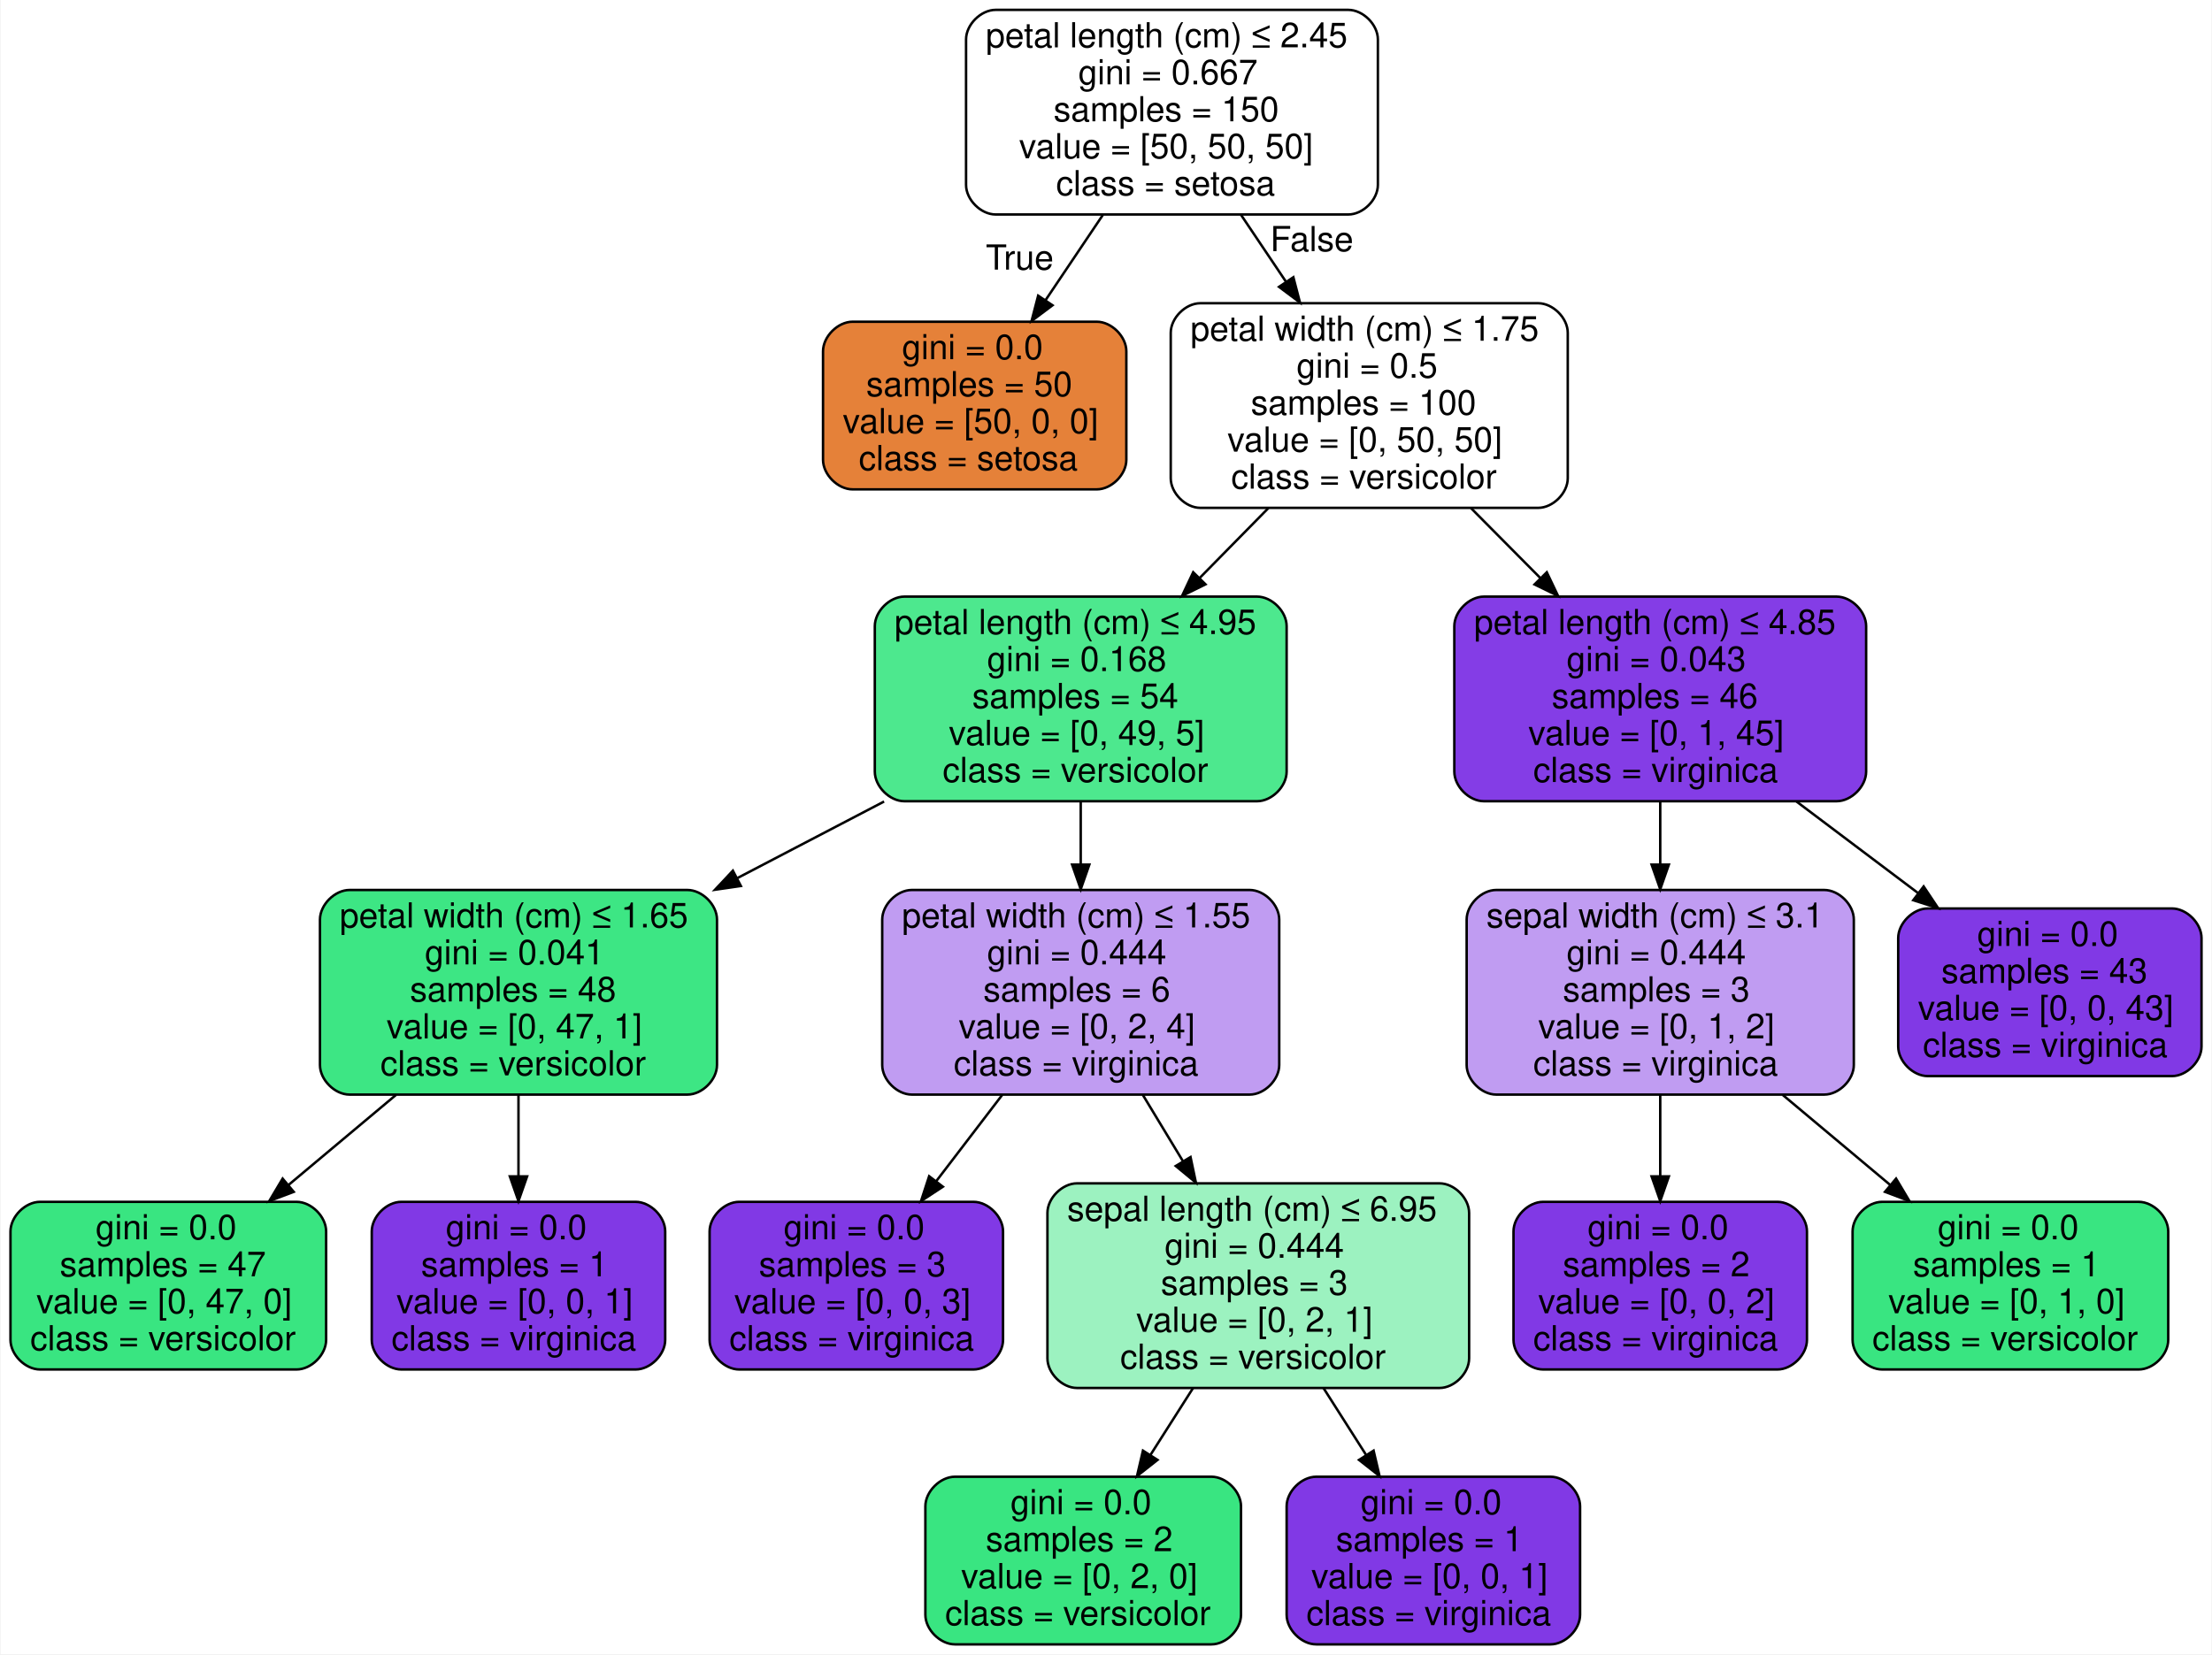
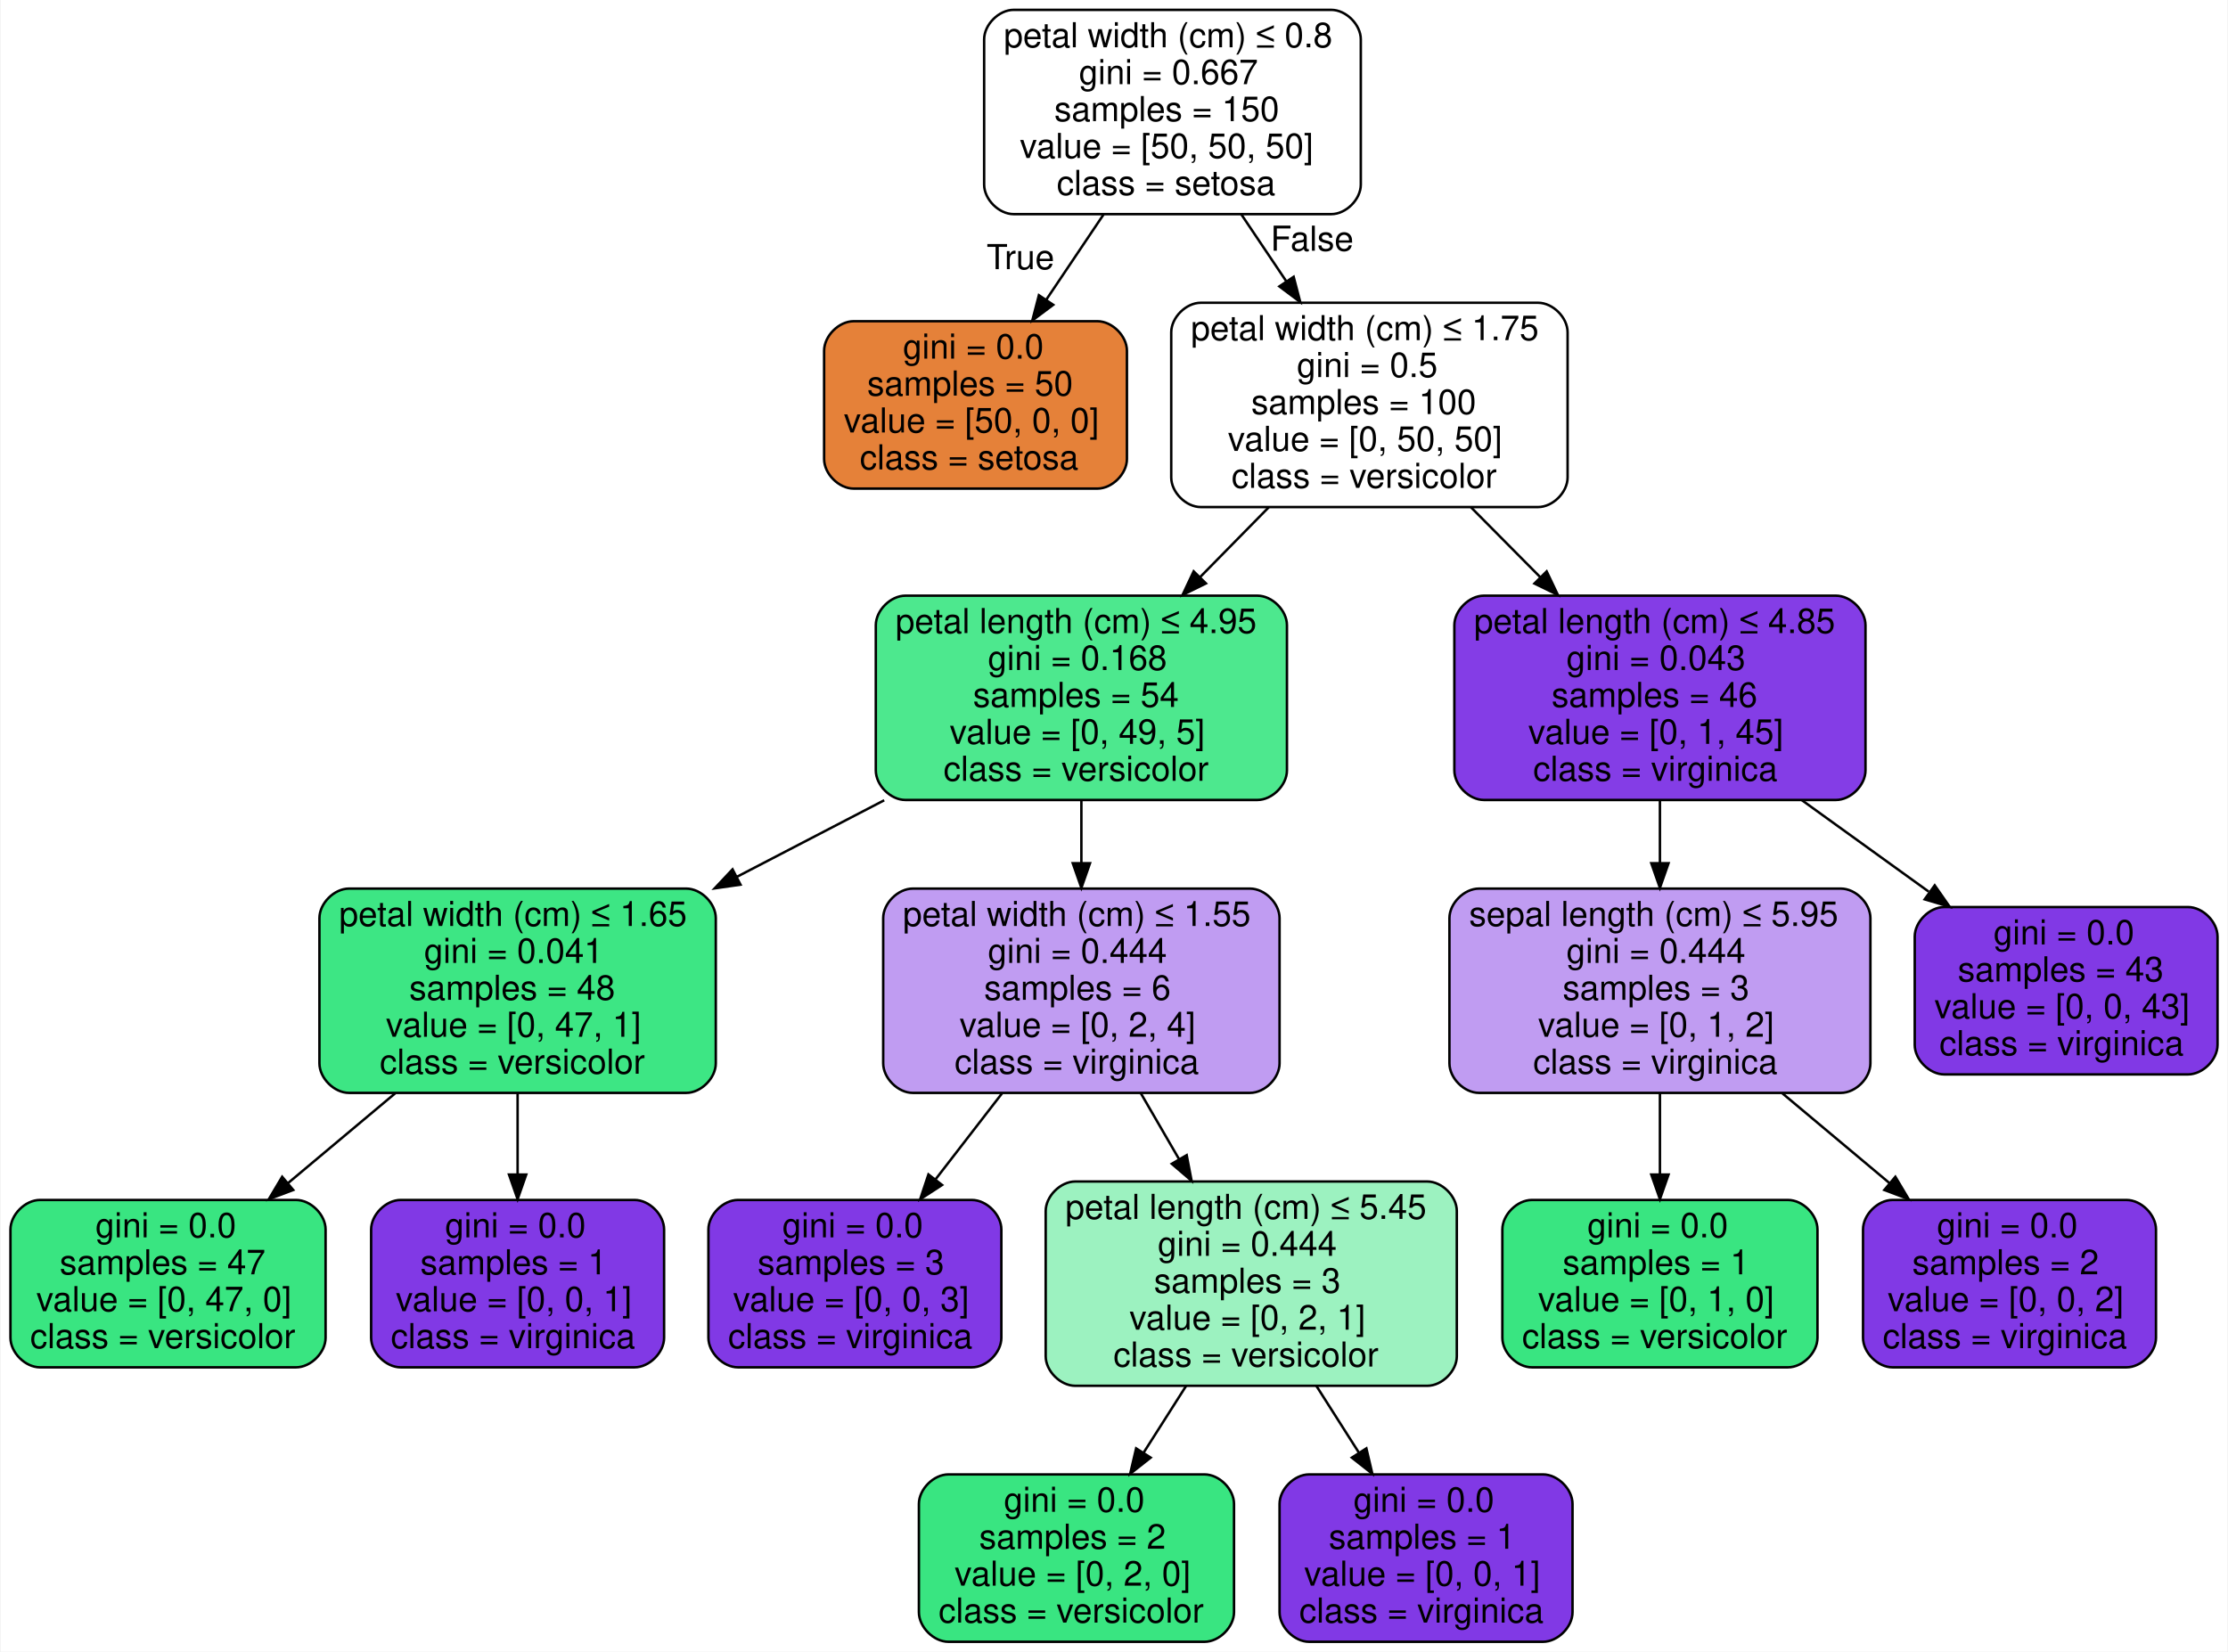
- <svg xmlns="http://www.w3.org/2000/svg" width="897pt" height="671pt" viewBox="0.00 0.00 896.50 671.00">
+ <svg xmlns="http://www.w3.org/2000/svg" width="905pt" height="671pt" viewBox="0.00 0.00 904.50 671.00">
  <g id="graph0" class="graph" transform="scale(1 1) rotate(0) translate(4 667)">
-     <polygon fill="#ffffff" stroke="transparent" points="-4,4 -4,-667 892.5,-667 892.5,4 -4,4" />
+     <polygon fill="#ffffff" stroke="transparent" points="-4,4 -4,-667 900.5,-667 900.5,4 -4,4" />
    <g id="node1" class="node">
-       <path fill="#ffffff" stroke="#000000" d="M542.5,-663C542.5,-663 399.5,-663 399.5,-663 393.5,-663 387.5,-657 387.5,-651 387.5,-651 387.5,-592 387.5,-592 387.5,-586 393.5,-580 399.5,-580 399.5,-580 542.5,-580 542.5,-580 548.5,-580 554.5,-586 554.5,-592 554.5,-592 554.5,-651 554.5,-651 554.5,-657 548.5,-663 542.5,-663" />
-       <text text-anchor="start" x="395.5" y="-647.8" font-family="Helvetica,sans-Serif" font-size="14.00" fill="#000000">petal length (cm) ≤ 2.45</text>
-       <text text-anchor="start" x="433" y="-632.8" font-family="Helvetica,sans-Serif" font-size="14.00" fill="#000000">gini = 0.667</text>
-       <text text-anchor="start" x="423" y="-617.8" font-family="Helvetica,sans-Serif" font-size="14.00" fill="#000000">samples = 150</text>
-       <text text-anchor="start" x="409" y="-602.8" font-family="Helvetica,sans-Serif" font-size="14.00" fill="#000000">value = [50, 50, 50]</text>
-       <text text-anchor="start" x="424" y="-587.8" font-family="Helvetica,sans-Serif" font-size="14.00" fill="#000000">class = setosa</text>
+       <path fill="#ffffff" stroke="#000000" d="M536.5,-663C536.5,-663 407.5,-663 407.5,-663 401.5,-663 395.5,-657 395.5,-651 395.5,-651 395.5,-592 395.5,-592 395.5,-586 401.5,-580 407.5,-580 407.5,-580 536.5,-580 536.5,-580 542.5,-580 548.5,-586 548.5,-592 548.5,-592 548.5,-651 548.5,-651 548.5,-657 542.5,-663 536.5,-663" />
+       <text text-anchor="start" x="403.5" y="-647.8" font-family="Helvetica,sans-Serif" font-size="14.00" fill="#000000">petal width (cm) ≤ 0.8</text>
+       <text text-anchor="start" x="434" y="-632.8" font-family="Helvetica,sans-Serif" font-size="14.00" fill="#000000">gini = 0.667</text>
+       <text text-anchor="start" x="424" y="-617.8" font-family="Helvetica,sans-Serif" font-size="14.00" fill="#000000">samples = 150</text>
+       <text text-anchor="start" x="410" y="-602.8" font-family="Helvetica,sans-Serif" font-size="14.00" fill="#000000">value = [50, 50, 50]</text>
+       <text text-anchor="start" x="425" y="-587.8" font-family="Helvetica,sans-Serif" font-size="14.00" fill="#000000">class = setosa</text>
    </g>
    <g id="node2" class="node">
-       <path fill="#e58139" stroke="#000000" d="M440.5,-536.5C440.5,-536.5 341.5,-536.5 341.5,-536.5 335.5,-536.5 329.5,-530.5 329.5,-524.5 329.5,-524.5 329.5,-480.5 329.5,-480.5 329.5,-474.5 335.5,-468.5 341.5,-468.5 341.5,-468.5 440.5,-468.5 440.5,-468.5 446.5,-468.5 452.5,-474.5 452.5,-480.5 452.5,-480.5 452.5,-524.5 452.5,-524.5 452.5,-530.5 446.5,-536.5 440.5,-536.5" />
-       <text text-anchor="start" x="361.5" y="-521.3" font-family="Helvetica,sans-Serif" font-size="14.00" fill="#000000">gini = 0.0</text>
-       <text text-anchor="start" x="347" y="-506.3" font-family="Helvetica,sans-Serif" font-size="14.00" fill="#000000">samples = 50</text>
-       <text text-anchor="start" x="337.5" y="-491.3" font-family="Helvetica,sans-Serif" font-size="14.00" fill="#000000">value = [50, 0, 0]</text>
-       <text text-anchor="start" x="344" y="-476.3" font-family="Helvetica,sans-Serif" font-size="14.00" fill="#000000">class = setosa</text>
+       <path fill="#e58139" stroke="#000000" d="M441.5,-536.5C441.5,-536.5 342.5,-536.5 342.5,-536.5 336.5,-536.5 330.5,-530.5 330.5,-524.5 330.5,-524.5 330.5,-480.5 330.5,-480.5 330.5,-474.5 336.5,-468.5 342.5,-468.5 342.5,-468.5 441.5,-468.5 441.5,-468.5 447.5,-468.5 453.5,-474.5 453.5,-480.5 453.5,-480.5 453.5,-524.5 453.5,-524.5 453.5,-530.5 447.5,-536.5 441.5,-536.5" />
+       <text text-anchor="start" x="362.5" y="-521.3" font-family="Helvetica,sans-Serif" font-size="14.00" fill="#000000">gini = 0.0</text>
+       <text text-anchor="start" x="348" y="-506.3" font-family="Helvetica,sans-Serif" font-size="14.00" fill="#000000">samples = 50</text>
+       <text text-anchor="start" x="338.5" y="-491.3" font-family="Helvetica,sans-Serif" font-size="14.00" fill="#000000">value = [50, 0, 0]</text>
+       <text text-anchor="start" x="345" y="-476.3" font-family="Helvetica,sans-Serif" font-size="14.00" fill="#000000">class = setosa</text>
    </g>
    <g id="edge1" class="edge">
-       <path fill="none" stroke="#000000" d="M443.02,-579.88C435.48,-568.664 427.311,-556.513 419.731,-545.237" />
-       <polygon fill="#000000" stroke="#000000" points="422.553,-543.161 414.069,-536.815 416.743,-547.067 422.553,-543.161" />
-       <text text-anchor="middle" x="409.261" y="-557.648" font-family="Helvetica,sans-Serif" font-size="14.00" fill="#000000">True</text>
+       <path fill="none" stroke="#000000" d="M444.02,-579.88C436.48,-568.664 428.311,-556.513 420.731,-545.237" />
+       <polygon fill="#000000" stroke="#000000" points="423.553,-543.161 415.069,-536.815 417.743,-547.067 423.553,-543.161" />
+       <text text-anchor="middle" x="410.261" y="-557.648" font-family="Helvetica,sans-Serif" font-size="14.00" fill="#000000">True</text>
    </g>
    <g id="node3" class="node">
-       <path fill="#ffffff" stroke="#000000" d="M619.5,-544C619.5,-544 482.5,-544 482.5,-544 476.5,-544 470.5,-538 470.5,-532 470.5,-532 470.5,-473 470.5,-473 470.5,-467 476.5,-461 482.5,-461 482.5,-461 619.5,-461 619.5,-461 625.5,-461 631.5,-467 631.5,-473 631.5,-473 631.5,-532 631.5,-532 631.5,-538 625.5,-544 619.5,-544" />
-       <text text-anchor="start" x="478.5" y="-528.8" font-family="Helvetica,sans-Serif" font-size="14.00" fill="#000000">petal width (cm) ≤ 1.75</text>
-       <text text-anchor="start" x="521.5" y="-513.8" font-family="Helvetica,sans-Serif" font-size="14.00" fill="#000000">gini = 0.5</text>
-       <text text-anchor="start" x="503" y="-498.8" font-family="Helvetica,sans-Serif" font-size="14.00" fill="#000000">samples = 100</text>
-       <text text-anchor="start" x="493.5" y="-483.8" font-family="Helvetica,sans-Serif" font-size="14.00" fill="#000000">value = [0, 50, 50]</text>
-       <text text-anchor="start" x="495" y="-468.8" font-family="Helvetica,sans-Serif" font-size="14.00" fill="#000000">class = versicolor</text>
+       <path fill="#ffffff" stroke="#000000" d="M620.5,-544C620.5,-544 483.5,-544 483.5,-544 477.5,-544 471.5,-538 471.5,-532 471.5,-532 471.5,-473 471.5,-473 471.5,-467 477.5,-461 483.5,-461 483.5,-461 620.5,-461 620.5,-461 626.5,-461 632.5,-467 632.5,-473 632.5,-473 632.5,-532 632.5,-532 632.5,-538 626.5,-544 620.5,-544" />
+       <text text-anchor="start" x="479.5" y="-528.8" font-family="Helvetica,sans-Serif" font-size="14.00" fill="#000000">petal width (cm) ≤ 1.75</text>
+       <text text-anchor="start" x="522.5" y="-513.8" font-family="Helvetica,sans-Serif" font-size="14.00" fill="#000000">gini = 0.5</text>
+       <text text-anchor="start" x="504" y="-498.8" font-family="Helvetica,sans-Serif" font-size="14.00" fill="#000000">samples = 100</text>
+       <text text-anchor="start" x="494.5" y="-483.8" font-family="Helvetica,sans-Serif" font-size="14.00" fill="#000000">value = [0, 50, 50]</text>
+       <text text-anchor="start" x="496" y="-468.8" font-family="Helvetica,sans-Serif" font-size="14.00" fill="#000000">class = versicolor</text>
    </g>
    <g id="edge2" class="edge">
-       <path fill="none" stroke="#000000" d="M498.98,-579.88C504.853,-571.143 511.107,-561.84 517.168,-552.825" />
-       <polygon fill="#000000" stroke="#000000" points="520.226,-554.55 522.9,-544.298 514.417,-550.644 520.226,-554.55" />
-       <text text-anchor="middle" x="527.708" y="-565.131" font-family="Helvetica,sans-Serif" font-size="14.00" fill="#000000">False</text>
+       <path fill="none" stroke="#000000" d="M499.98,-579.88C505.853,-571.143 512.107,-561.84 518.168,-552.825" />
+       <polygon fill="#000000" stroke="#000000" points="521.226,-554.55 523.9,-544.298 515.417,-550.644 521.226,-554.55" />
+       <text text-anchor="middle" x="528.708" y="-565.131" font-family="Helvetica,sans-Serif" font-size="14.00" fill="#000000">False</text>
    </g>
    <g id="node4" class="node">
-       <path fill="#4de88e" stroke="#000000" d="M505.5,-425C505.5,-425 362.5,-425 362.5,-425 356.5,-425 350.5,-419 350.5,-413 350.5,-413 350.5,-354 350.5,-354 350.5,-348 356.5,-342 362.5,-342 362.5,-342 505.5,-342 505.5,-342 511.5,-342 517.5,-348 517.5,-354 517.5,-354 517.5,-413 517.5,-413 517.5,-419 511.5,-425 505.5,-425" />
-       <text text-anchor="start" x="358.5" y="-409.8" font-family="Helvetica,sans-Serif" font-size="14.00" fill="#000000">petal length (cm) ≤ 4.95</text>
-       <text text-anchor="start" x="396" y="-394.8" font-family="Helvetica,sans-Serif" font-size="14.00" fill="#000000">gini = 0.168</text>
-       <text text-anchor="start" x="390" y="-379.8" font-family="Helvetica,sans-Serif" font-size="14.00" fill="#000000">samples = 54</text>
-       <text text-anchor="start" x="380.5" y="-364.8" font-family="Helvetica,sans-Serif" font-size="14.00" fill="#000000">value = [0, 49, 5]</text>
-       <text text-anchor="start" x="378" y="-349.8" font-family="Helvetica,sans-Serif" font-size="14.00" fill="#000000">class = versicolor</text>
+       <path fill="#4de88e" stroke="#000000" d="M506.5,-425C506.5,-425 363.5,-425 363.5,-425 357.5,-425 351.5,-419 351.5,-413 351.5,-413 351.5,-354 351.5,-354 351.5,-348 357.5,-342 363.5,-342 363.5,-342 506.5,-342 506.5,-342 512.5,-342 518.5,-348 518.5,-354 518.5,-354 518.5,-413 518.5,-413 518.5,-419 512.5,-425 506.5,-425" />
+       <text text-anchor="start" x="359.5" y="-409.8" font-family="Helvetica,sans-Serif" font-size="14.00" fill="#000000">petal length (cm) ≤ 4.95</text>
+       <text text-anchor="start" x="397" y="-394.8" font-family="Helvetica,sans-Serif" font-size="14.00" fill="#000000">gini = 0.168</text>
+       <text text-anchor="start" x="391" y="-379.8" font-family="Helvetica,sans-Serif" font-size="14.00" fill="#000000">samples = 54</text>
+       <text text-anchor="start" x="381.5" y="-364.8" font-family="Helvetica,sans-Serif" font-size="14.00" fill="#000000">value = [0, 49, 5]</text>
+       <text text-anchor="start" x="379" y="-349.8" font-family="Helvetica,sans-Serif" font-size="14.00" fill="#000000">class = versicolor</text>
    </g>
    <g id="edge3" class="edge">
-       <path fill="none" stroke="#000000" d="M510.079,-460.88C501.047,-451.693 491.399,-441.88 482.111,-432.434" />
-       <polygon fill="#000000" stroke="#000000" points="484.602,-429.975 475.096,-425.298 479.611,-434.883 484.602,-429.975" />
+       <path fill="none" stroke="#000000" d="M511.079,-460.88C502.047,-451.693 492.399,-441.88 483.111,-432.434" />
+       <polygon fill="#000000" stroke="#000000" points="485.602,-429.975 476.096,-425.298 480.611,-434.883 485.602,-429.975" />
    </g>
    <g id="node13" class="node">
-       <path fill="#843de6" stroke="#000000" d="M740.5,-425C740.5,-425 597.5,-425 597.5,-425 591.5,-425 585.5,-419 585.5,-413 585.5,-413 585.5,-354 585.5,-354 585.5,-348 591.5,-342 597.5,-342 597.5,-342 740.5,-342 740.5,-342 746.5,-342 752.5,-348 752.5,-354 752.5,-354 752.5,-413 752.5,-413 752.5,-419 746.5,-425 740.5,-425" />
-       <text text-anchor="start" x="593.5" y="-409.8" font-family="Helvetica,sans-Serif" font-size="14.00" fill="#000000">petal length (cm) ≤ 4.85</text>
-       <text text-anchor="start" x="631" y="-394.8" font-family="Helvetica,sans-Serif" font-size="14.00" fill="#000000">gini = 0.043</text>
-       <text text-anchor="start" x="625" y="-379.8" font-family="Helvetica,sans-Serif" font-size="14.00" fill="#000000">samples = 46</text>
-       <text text-anchor="start" x="615.5" y="-364.8" font-family="Helvetica,sans-Serif" font-size="14.00" fill="#000000">value = [0, 1, 45]</text>
-       <text text-anchor="start" x="617.5" y="-349.8" font-family="Helvetica,sans-Serif" font-size="14.00" fill="#000000">class = virginica</text>
+       <path fill="#843de6" stroke="#000000" d="M741.5,-425C741.5,-425 598.5,-425 598.5,-425 592.5,-425 586.5,-419 586.5,-413 586.5,-413 586.5,-354 586.5,-354 586.5,-348 592.5,-342 598.5,-342 598.5,-342 741.5,-342 741.5,-342 747.5,-342 753.5,-348 753.5,-354 753.5,-354 753.5,-413 753.5,-413 753.5,-419 747.5,-425 741.5,-425" />
+       <text text-anchor="start" x="594.5" y="-409.8" font-family="Helvetica,sans-Serif" font-size="14.00" fill="#000000">petal length (cm) ≤ 4.85</text>
+       <text text-anchor="start" x="632" y="-394.8" font-family="Helvetica,sans-Serif" font-size="14.00" fill="#000000">gini = 0.043</text>
+       <text text-anchor="start" x="626" y="-379.8" font-family="Helvetica,sans-Serif" font-size="14.00" fill="#000000">samples = 46</text>
+       <text text-anchor="start" x="616.5" y="-364.8" font-family="Helvetica,sans-Serif" font-size="14.00" fill="#000000">value = [0, 1, 45]</text>
+       <text text-anchor="start" x="618.5" y="-349.8" font-family="Helvetica,sans-Serif" font-size="14.00" fill="#000000">class = virginica</text>
    </g>
    <g id="edge12" class="edge">
-       <path fill="none" stroke="#000000" d="M592.271,-460.88C601.38,-451.693 611.111,-441.88 620.478,-432.434" />
-       <polygon fill="#000000" stroke="#000000" points="622.997,-434.863 627.553,-425.298 618.027,-429.935 622.997,-434.863" />
+       <path fill="none" stroke="#000000" d="M593.271,-460.88C602.38,-451.693 612.111,-441.88 621.478,-432.434" />
+       <polygon fill="#000000" stroke="#000000" points="623.997,-434.863 628.553,-425.298 619.027,-429.935 623.997,-434.863" />
    </g>
    <g id="node5" class="node">
      <path fill="#3de684" stroke="#000000" d="M274.5,-306C274.5,-306 137.5,-306 137.5,-306 131.5,-306 125.5,-300 125.5,-294 125.5,-294 125.5,-235 125.5,-235 125.5,-229 131.5,-223 137.5,-223 137.5,-223 274.5,-223 274.5,-223 280.5,-223 286.5,-229 286.5,-235 286.5,-235 286.5,-294 286.5,-294 286.5,-300 280.5,-306 274.5,-306" />
      <text text-anchor="start" x="133.5" y="-290.8" font-family="Helvetica,sans-Serif" font-size="14.00" fill="#000000">petal width (cm) ≤ 1.65</text>
      <text text-anchor="start" x="168" y="-275.8" font-family="Helvetica,sans-Serif" font-size="14.00" fill="#000000">gini = 0.041</text>
      <text text-anchor="start" x="162" y="-260.8" font-family="Helvetica,sans-Serif" font-size="14.00" fill="#000000">samples = 48</text>
      <text text-anchor="start" x="152.5" y="-245.8" font-family="Helvetica,sans-Serif" font-size="14.00" fill="#000000">value = [0, 47, 1]</text>
      <text text-anchor="start" x="150" y="-230.8" font-family="Helvetica,sans-Serif" font-size="14.00" fill="#000000">class = versicolor</text>
    </g>
    <g id="edge4" class="edge">
-       <path fill="none" stroke="#000000" d="M354.257,-341.88C334.991,-331.824 314.287,-321.018 294.641,-310.764" />
-       <polygon fill="#000000" stroke="#000000" points="296.183,-307.621 285.698,-306.097 292.944,-313.827 296.183,-307.621" />
+       <path fill="none" stroke="#000000" d="M354.907,-341.88C335.557,-331.824 314.762,-321.018 295.03,-310.764" />
+       <polygon fill="#000000" stroke="#000000" points="296.535,-307.602 286.048,-306.097 293.307,-313.814 296.535,-307.602" />
    </g>
    <g id="node8" class="node">
-       <path fill="#c09cf2" stroke="#000000" d="M502.5,-306C502.5,-306 365.5,-306 365.5,-306 359.5,-306 353.5,-300 353.5,-294 353.5,-294 353.5,-235 353.5,-235 353.5,-229 359.5,-223 365.5,-223 365.5,-223 502.5,-223 502.5,-223 508.5,-223 514.5,-229 514.5,-235 514.5,-235 514.5,-294 514.5,-294 514.5,-300 508.5,-306 502.5,-306" />
-       <text text-anchor="start" x="361.5" y="-290.8" font-family="Helvetica,sans-Serif" font-size="14.00" fill="#000000">petal width (cm) ≤ 1.55</text>
-       <text text-anchor="start" x="396" y="-275.8" font-family="Helvetica,sans-Serif" font-size="14.00" fill="#000000">gini = 0.444</text>
-       <text text-anchor="start" x="394.5" y="-260.8" font-family="Helvetica,sans-Serif" font-size="14.00" fill="#000000">samples = 6</text>
-       <text text-anchor="start" x="384.5" y="-245.8" font-family="Helvetica,sans-Serif" font-size="14.00" fill="#000000">value = [0, 2, 4]</text>
-       <text text-anchor="start" x="382.5" y="-230.8" font-family="Helvetica,sans-Serif" font-size="14.00" fill="#000000">class = virginica</text>
+       <path fill="#c09cf2" stroke="#000000" d="M503.5,-306C503.5,-306 366.5,-306 366.5,-306 360.5,-306 354.5,-300 354.5,-294 354.5,-294 354.5,-235 354.5,-235 354.5,-229 360.5,-223 366.5,-223 366.5,-223 503.5,-223 503.5,-223 509.5,-223 515.5,-229 515.5,-235 515.5,-235 515.5,-294 515.5,-294 515.5,-300 509.5,-306 503.5,-306" />
+       <text text-anchor="start" x="362.5" y="-290.8" font-family="Helvetica,sans-Serif" font-size="14.00" fill="#000000">petal width (cm) ≤ 1.55</text>
+       <text text-anchor="start" x="397" y="-275.8" font-family="Helvetica,sans-Serif" font-size="14.00" fill="#000000">gini = 0.444</text>
+       <text text-anchor="start" x="395.5" y="-260.8" font-family="Helvetica,sans-Serif" font-size="14.00" fill="#000000">samples = 6</text>
+       <text text-anchor="start" x="385.5" y="-245.8" font-family="Helvetica,sans-Serif" font-size="14.00" fill="#000000">value = [0, 2, 4]</text>
+       <text text-anchor="start" x="383.5" y="-230.8" font-family="Helvetica,sans-Serif" font-size="14.00" fill="#000000">class = virginica</text>
    </g>
    <g id="edge7" class="edge">
-       <path fill="none" stroke="#000000" d="M434,-341.88C434,-333.684 434,-324.989 434,-316.501" />
-       <polygon fill="#000000" stroke="#000000" points="437.5,-316.298 434,-306.298 430.5,-316.298 437.5,-316.298" />
+       <path fill="none" stroke="#000000" d="M435,-341.88C435,-333.684 435,-324.989 435,-316.501" />
+       <polygon fill="#000000" stroke="#000000" points="438.5,-316.298 435,-306.298 431.5,-316.298 438.5,-316.298" />
    </g>
    <g id="node6" class="node">
      <path fill="#39e581" stroke="#000000" d="M116,-179.5C116,-179.5 12,-179.5 12,-179.5 6,-179.5 0,-173.5 0,-167.5 0,-167.5 0,-123.5 0,-123.5 0,-117.5 6,-111.5 12,-111.5 12,-111.5 116,-111.5 116,-111.5 122,-111.5 128,-117.5 128,-123.5 128,-123.5 128,-167.5 128,-167.5 128,-173.5 122,-179.5 116,-179.5" />
      <text text-anchor="start" x="34.5" y="-164.3" font-family="Helvetica,sans-Serif" font-size="14.00" fill="#000000">gini = 0.0</text>
      <text text-anchor="start" x="20" y="-149.3" font-family="Helvetica,sans-Serif" font-size="14.00" fill="#000000">samples = 47</text>
      <text text-anchor="start" x="10.5" y="-134.3" font-family="Helvetica,sans-Serif" font-size="14.00" fill="#000000">value = [0, 47, 0]</text>
      <text text-anchor="start" x="8" y="-119.3" font-family="Helvetica,sans-Serif" font-size="14.00" fill="#000000">class = versicolor</text>
    </g>
    <g id="edge5" class="edge">
      <path fill="none" stroke="#000000" d="M156.335,-222.88C142.164,-211.004 126.743,-198.08 112.634,-186.257" />
      <polygon fill="#000000" stroke="#000000" points="114.86,-183.555 104.947,-179.815 110.364,-188.921 114.86,-183.555" />
    </g>
    <g id="node7" class="node">
      <path fill="#8139e5" stroke="#000000" d="M253.5,-179.5C253.5,-179.5 158.5,-179.5 158.5,-179.5 152.5,-179.5 146.5,-173.5 146.5,-167.5 146.5,-167.5 146.5,-123.5 146.5,-123.5 146.5,-117.5 152.5,-111.5 158.5,-111.5 158.5,-111.5 253.5,-111.5 253.5,-111.5 259.5,-111.5 265.5,-117.5 265.5,-123.5 265.5,-123.5 265.5,-167.5 265.5,-167.5 265.5,-173.5 259.5,-179.5 253.5,-179.5" />
      <text text-anchor="start" x="176.5" y="-164.3" font-family="Helvetica,sans-Serif" font-size="14.00" fill="#000000">gini = 0.0</text>
      <text text-anchor="start" x="166.5" y="-149.3" font-family="Helvetica,sans-Serif" font-size="14.00" fill="#000000">samples = 1</text>
      <text text-anchor="start" x="156.5" y="-134.3" font-family="Helvetica,sans-Serif" font-size="14.00" fill="#000000">value = [0, 0, 1]</text>
      <text text-anchor="start" x="154.5" y="-119.3" font-family="Helvetica,sans-Serif" font-size="14.00" fill="#000000">class = virginica</text>
    </g>
    <g id="edge6" class="edge">
      <path fill="none" stroke="#000000" d="M206,-222.88C206,-212.213 206,-200.702 206,-189.901" />
      <polygon fill="#000000" stroke="#000000" points="209.5,-189.815 206,-179.815 202.5,-189.815 209.5,-189.815" />
    </g>
    <g id="node9" class="node">
      <path fill="#8139e5" stroke="#000000" d="M390.5,-179.5C390.5,-179.5 295.5,-179.5 295.5,-179.5 289.5,-179.5 283.5,-173.5 283.5,-167.5 283.5,-167.5 283.5,-123.5 283.5,-123.5 283.5,-117.5 289.5,-111.5 295.5,-111.5 295.5,-111.5 390.5,-111.5 390.5,-111.5 396.5,-111.5 402.5,-117.5 402.5,-123.5 402.5,-123.5 402.5,-167.5 402.5,-167.5 402.5,-173.5 396.5,-179.5 390.5,-179.5" />
      <text text-anchor="start" x="313.5" y="-164.3" font-family="Helvetica,sans-Serif" font-size="14.00" fill="#000000">gini = 0.0</text>
      <text text-anchor="start" x="303.5" y="-149.3" font-family="Helvetica,sans-Serif" font-size="14.00" fill="#000000">samples = 3</text>
      <text text-anchor="start" x="293.5" y="-134.3" font-family="Helvetica,sans-Serif" font-size="14.00" fill="#000000">value = [0, 0, 3]</text>
      <text text-anchor="start" x="291.5" y="-119.3" font-family="Helvetica,sans-Serif" font-size="14.00" fill="#000000">class = virginica</text>
    </g>
    <g id="edge8" class="edge">
-       <path fill="none" stroke="#000000" d="M402.173,-222.88C393.512,-211.554 384.122,-199.275 375.428,-187.906" />
-       <polygon fill="#000000" stroke="#000000" points="378.096,-185.632 369.241,-179.815 372.535,-189.885 378.096,-185.632" />
+       <path fill="none" stroke="#000000" d="M402.823,-222.88C394.067,-211.554 384.574,-199.275 375.784,-187.906" />
+       <polygon fill="#000000" stroke="#000000" points="378.415,-185.586 369.529,-179.815 372.877,-189.867 378.415,-185.586" />
    </g>
    <g id="node10" class="node">
-       <path fill="#9cf2c0" stroke="#000000" d="M579.5,-187C579.5,-187 432.5,-187 432.5,-187 426.5,-187 420.5,-181 420.5,-175 420.5,-175 420.5,-116 420.5,-116 420.5,-110 426.5,-104 432.5,-104 432.5,-104 579.5,-104 579.5,-104 585.5,-104 591.5,-110 591.5,-116 591.5,-116 591.5,-175 591.5,-175 591.5,-181 585.5,-187 579.5,-187" />
-       <text text-anchor="start" x="428.5" y="-171.8" font-family="Helvetica,sans-Serif" font-size="14.00" fill="#000000">sepal length (cm) ≤ 6.95</text>
-       <text text-anchor="start" x="468" y="-156.8" font-family="Helvetica,sans-Serif" font-size="14.00" fill="#000000">gini = 0.444</text>
-       <text text-anchor="start" x="466.5" y="-141.8" font-family="Helvetica,sans-Serif" font-size="14.00" fill="#000000">samples = 3</text>
-       <text text-anchor="start" x="456.5" y="-126.8" font-family="Helvetica,sans-Serif" font-size="14.00" fill="#000000">value = [0, 2, 1]</text>
-       <text text-anchor="start" x="450" y="-111.8" font-family="Helvetica,sans-Serif" font-size="14.00" fill="#000000">class = versicolor</text>
+       <path fill="#9cf2c0" stroke="#000000" d="M575.5,-187C575.5,-187 432.5,-187 432.5,-187 426.5,-187 420.5,-181 420.5,-175 420.5,-175 420.5,-116 420.5,-116 420.5,-110 426.5,-104 432.5,-104 432.5,-104 575.5,-104 575.5,-104 581.5,-104 587.5,-110 587.5,-116 587.5,-116 587.5,-175 587.5,-175 587.5,-181 581.5,-187 575.5,-187" />
+       <text text-anchor="start" x="428.5" y="-171.8" font-family="Helvetica,sans-Serif" font-size="14.00" fill="#000000">petal length (cm) ≤ 5.45</text>
+       <text text-anchor="start" x="466" y="-156.8" font-family="Helvetica,sans-Serif" font-size="14.00" fill="#000000">gini = 0.444</text>
+       <text text-anchor="start" x="464.5" y="-141.8" font-family="Helvetica,sans-Serif" font-size="14.00" fill="#000000">samples = 3</text>
+       <text text-anchor="start" x="454.5" y="-126.8" font-family="Helvetica,sans-Serif" font-size="14.00" fill="#000000">value = [0, 2, 1]</text>
+       <text text-anchor="start" x="448" y="-111.8" font-family="Helvetica,sans-Serif" font-size="14.00" fill="#000000">class = versicolor</text>
    </g>
    <g id="edge9" class="edge">
-       <path fill="none" stroke="#000000" d="M459.182,-222.88C464.413,-214.233 469.981,-205.032 475.382,-196.104" />
-       <polygon fill="#000000" stroke="#000000" points="478.528,-197.666 480.71,-187.298 472.539,-194.042 478.528,-197.666" />
+       <path fill="none" stroke="#000000" d="M459.133,-222.88C464.146,-214.233 469.481,-205.032 474.658,-196.104" />
+       <polygon fill="#000000" stroke="#000000" points="477.776,-197.705 479.764,-187.298 471.72,-194.193 477.776,-197.705" />
    </g>
    <g id="node11" class="node">
-       <path fill="#39e581" stroke="#000000" d="M487,-68C487,-68 383,-68 383,-68 377,-68 371,-62 371,-56 371,-56 371,-12 371,-12 371,-6 377,0 383,0 383,0 487,0 487,0 493,0 499,-6 499,-12 499,-12 499,-56 499,-56 499,-62 493,-68 487,-68" />
-       <text text-anchor="start" x="405.5" y="-52.8" font-family="Helvetica,sans-Serif" font-size="14.00" fill="#000000">gini = 0.0</text>
-       <text text-anchor="start" x="395.5" y="-37.8" font-family="Helvetica,sans-Serif" font-size="14.00" fill="#000000">samples = 2</text>
-       <text text-anchor="start" x="385.5" y="-22.8" font-family="Helvetica,sans-Serif" font-size="14.00" fill="#000000">value = [0, 2, 0]</text>
-       <text text-anchor="start" x="379" y="-7.8" font-family="Helvetica,sans-Serif" font-size="14.00" fill="#000000">class = versicolor</text>
+       <path fill="#39e581" stroke="#000000" d="M485,-68C485,-68 381,-68 381,-68 375,-68 369,-62 369,-56 369,-56 369,-12 369,-12 369,-6 375,0 381,0 381,0 485,0 485,0 491,0 497,-6 497,-12 497,-12 497,-56 497,-56 497,-62 491,-68 485,-68" />
+       <text text-anchor="start" x="403.5" y="-52.8" font-family="Helvetica,sans-Serif" font-size="14.00" fill="#000000">gini = 0.0</text>
+       <text text-anchor="start" x="393.5" y="-37.8" font-family="Helvetica,sans-Serif" font-size="14.00" fill="#000000">samples = 2</text>
+       <text text-anchor="start" x="383.5" y="-22.8" font-family="Helvetica,sans-Serif" font-size="14.00" fill="#000000">value = [0, 2, 0]</text>
+       <text text-anchor="start" x="377" y="-7.8" font-family="Helvetica,sans-Serif" font-size="14.00" fill="#000000">class = versicolor</text>
    </g>
    <g id="edge10" class="edge">
-       <path fill="none" stroke="#000000" d="M479.562,-103.981C473.944,-95.159 468.001,-85.826 462.35,-76.951" />
-       <polygon fill="#000000" stroke="#000000" points="465.142,-74.819 456.818,-68.264 459.237,-78.579 465.142,-74.819" />
+       <path fill="none" stroke="#000000" d="M477.562,-103.981C471.944,-95.159 466.001,-85.826 460.35,-76.951" />
+       <polygon fill="#000000" stroke="#000000" points="463.142,-74.819 454.818,-68.264 457.237,-78.579 463.142,-74.819" />
    </g>
    <g id="node12" class="node">
-       <path fill="#8139e5" stroke="#000000" d="M624.5,-68C624.5,-68 529.5,-68 529.5,-68 523.5,-68 517.5,-62 517.5,-56 517.5,-56 517.5,-12 517.5,-12 517.5,-6 523.5,0 529.5,0 529.5,0 624.5,0 624.5,0 630.5,0 636.5,-6 636.5,-12 636.5,-12 636.5,-56 636.5,-56 636.5,-62 630.5,-68 624.5,-68" />
-       <text text-anchor="start" x="547.5" y="-52.8" font-family="Helvetica,sans-Serif" font-size="14.00" fill="#000000">gini = 0.0</text>
-       <text text-anchor="start" x="537.5" y="-37.8" font-family="Helvetica,sans-Serif" font-size="14.00" fill="#000000">samples = 1</text>
-       <text text-anchor="start" x="527.5" y="-22.8" font-family="Helvetica,sans-Serif" font-size="14.00" fill="#000000">value = [0, 0, 1]</text>
-       <text text-anchor="start" x="525.5" y="-7.8" font-family="Helvetica,sans-Serif" font-size="14.00" fill="#000000">class = virginica</text>
+       <path fill="#8139e5" stroke="#000000" d="M622.5,-68C622.5,-68 527.5,-68 527.5,-68 521.5,-68 515.5,-62 515.5,-56 515.5,-56 515.5,-12 515.5,-12 515.5,-6 521.5,0 527.5,0 527.5,0 622.5,0 622.5,0 628.5,0 634.5,-6 634.5,-12 634.5,-12 634.5,-56 634.5,-56 634.5,-62 628.5,-68 622.5,-68" />
+       <text text-anchor="start" x="545.5" y="-52.8" font-family="Helvetica,sans-Serif" font-size="14.00" fill="#000000">gini = 0.0</text>
+       <text text-anchor="start" x="535.5" y="-37.8" font-family="Helvetica,sans-Serif" font-size="14.00" fill="#000000">samples = 1</text>
+       <text text-anchor="start" x="525.5" y="-22.8" font-family="Helvetica,sans-Serif" font-size="14.00" fill="#000000">value = [0, 0, 1]</text>
+       <text text-anchor="start" x="523.5" y="-7.8" font-family="Helvetica,sans-Serif" font-size="14.00" fill="#000000">class = virginica</text>
    </g>
    <g id="edge11" class="edge">
-       <path fill="none" stroke="#000000" d="M532.438,-103.981C538.056,-95.159 543.999,-85.826 549.65,-76.951" />
-       <polygon fill="#000000" stroke="#000000" points="552.763,-78.579 555.182,-68.264 546.858,-74.819 552.763,-78.579" />
+       <path fill="none" stroke="#000000" d="M530.438,-103.981C536.056,-95.159 541.999,-85.826 547.65,-76.951" />
+       <polygon fill="#000000" stroke="#000000" points="550.763,-78.579 553.182,-68.264 544.858,-74.819 550.763,-78.579" />
    </g>
    <g id="node14" class="node">
-       <path fill="#c09cf2" stroke="#000000" d="M735.5,-306C735.5,-306 602.5,-306 602.5,-306 596.5,-306 590.5,-300 590.5,-294 590.5,-294 590.5,-235 590.5,-235 590.5,-229 596.5,-223 602.5,-223 602.5,-223 735.5,-223 735.5,-223 741.5,-223 747.5,-229 747.5,-235 747.5,-235 747.5,-294 747.5,-294 747.5,-300 741.5,-306 735.5,-306" />
-       <text text-anchor="start" x="598.5" y="-290.8" font-family="Helvetica,sans-Serif" font-size="14.00" fill="#000000">sepal width (cm) ≤ 3.1</text>
-       <text text-anchor="start" x="631" y="-275.8" font-family="Helvetica,sans-Serif" font-size="14.00" fill="#000000">gini = 0.444</text>
-       <text text-anchor="start" x="629.5" y="-260.8" font-family="Helvetica,sans-Serif" font-size="14.00" fill="#000000">samples = 3</text>
-       <text text-anchor="start" x="619.5" y="-245.8" font-family="Helvetica,sans-Serif" font-size="14.00" fill="#000000">value = [0, 1, 2]</text>
-       <text text-anchor="start" x="617.5" y="-230.8" font-family="Helvetica,sans-Serif" font-size="14.00" fill="#000000">class = virginica</text>
+       <path fill="#c09cf2" stroke="#000000" d="M743.5,-306C743.5,-306 596.5,-306 596.5,-306 590.5,-306 584.5,-300 584.5,-294 584.5,-294 584.5,-235 584.5,-235 584.5,-229 590.5,-223 596.5,-223 596.5,-223 743.5,-223 743.5,-223 749.5,-223 755.5,-229 755.5,-235 755.5,-235 755.5,-294 755.5,-294 755.5,-300 749.5,-306 743.5,-306" />
+       <text text-anchor="start" x="592.5" y="-290.8" font-family="Helvetica,sans-Serif" font-size="14.00" fill="#000000">sepal length (cm) ≤ 5.95</text>
+       <text text-anchor="start" x="632" y="-275.8" font-family="Helvetica,sans-Serif" font-size="14.00" fill="#000000">gini = 0.444</text>
+       <text text-anchor="start" x="630.5" y="-260.8" font-family="Helvetica,sans-Serif" font-size="14.00" fill="#000000">samples = 3</text>
+       <text text-anchor="start" x="620.5" y="-245.8" font-family="Helvetica,sans-Serif" font-size="14.00" fill="#000000">value = [0, 1, 2]</text>
+       <text text-anchor="start" x="618.5" y="-230.8" font-family="Helvetica,sans-Serif" font-size="14.00" fill="#000000">class = virginica</text>
    </g>
    <g id="edge13" class="edge">
-       <path fill="none" stroke="#000000" d="M669,-341.88C669,-333.684 669,-324.989 669,-316.501" />
-       <polygon fill="#000000" stroke="#000000" points="672.5,-316.298 669,-306.298 665.5,-316.298 672.5,-316.298" />
+       <path fill="none" stroke="#000000" d="M670,-341.88C670,-333.684 670,-324.989 670,-316.501" />
+       <polygon fill="#000000" stroke="#000000" points="673.5,-316.298 670,-306.298 666.5,-316.298 673.5,-316.298" />
    </g>
    <g id="node17" class="node">
-       <path fill="#8139e5" stroke="#000000" d="M876.5,-298.5C876.5,-298.5 777.5,-298.5 777.5,-298.5 771.5,-298.5 765.5,-292.5 765.5,-286.5 765.5,-286.5 765.5,-242.5 765.5,-242.5 765.5,-236.5 771.5,-230.5 777.5,-230.5 777.5,-230.5 876.5,-230.5 876.5,-230.5 882.5,-230.5 888.5,-236.5 888.5,-242.5 888.5,-242.5 888.5,-286.5 888.5,-286.5 888.5,-292.5 882.5,-298.5 876.5,-298.5" />
-       <text text-anchor="start" x="797.5" y="-283.3" font-family="Helvetica,sans-Serif" font-size="14.00" fill="#000000">gini = 0.0</text>
-       <text text-anchor="start" x="783" y="-268.3" font-family="Helvetica,sans-Serif" font-size="14.00" fill="#000000">samples = 43</text>
-       <text text-anchor="start" x="773.5" y="-253.3" font-family="Helvetica,sans-Serif" font-size="14.00" fill="#000000">value = [0, 0, 43]</text>
-       <text text-anchor="start" x="775.5" y="-238.3" font-family="Helvetica,sans-Serif" font-size="14.00" fill="#000000">class = virginica</text>
+       <path fill="#8139e5" stroke="#000000" d="M884.5,-298.5C884.5,-298.5 785.5,-298.5 785.5,-298.5 779.5,-298.5 773.5,-292.5 773.5,-286.5 773.5,-286.5 773.5,-242.5 773.5,-242.5 773.5,-236.5 779.5,-230.5 785.5,-230.5 785.5,-230.5 884.5,-230.5 884.5,-230.5 890.5,-230.5 896.5,-236.5 896.5,-242.5 896.5,-242.5 896.5,-286.5 896.5,-286.5 896.5,-292.5 890.5,-298.5 884.5,-298.5" />
+       <text text-anchor="start" x="805.5" y="-283.3" font-family="Helvetica,sans-Serif" font-size="14.00" fill="#000000">gini = 0.0</text>
+       <text text-anchor="start" x="791" y="-268.3" font-family="Helvetica,sans-Serif" font-size="14.00" fill="#000000">samples = 43</text>
+       <text text-anchor="start" x="781.5" y="-253.3" font-family="Helvetica,sans-Serif" font-size="14.00" fill="#000000">value = [0, 0, 43]</text>
+       <text text-anchor="start" x="783.5" y="-238.3" font-family="Helvetica,sans-Serif" font-size="14.00" fill="#000000">class = virginica</text>
    </g>
    <g id="edge16" class="edge">
-       <path fill="none" stroke="#000000" d="M724.261,-341.88C740.25,-329.837 757.67,-316.717 773.547,-304.759" />
-       <polygon fill="#000000" stroke="#000000" points="775.812,-307.435 781.694,-298.623 771.6,-301.844 775.812,-307.435" />
+       <path fill="none" stroke="#000000" d="M727.709,-341.88C744.407,-329.837 762.599,-316.717 779.179,-304.759" />
+       <polygon fill="#000000" stroke="#000000" points="781.623,-307.311 787.687,-298.623 777.529,-301.634 781.623,-307.311" />
    </g>
    <g id="node15" class="node">
-       <path fill="#8139e5" stroke="#000000" d="M716.5,-179.5C716.5,-179.5 621.5,-179.5 621.5,-179.5 615.5,-179.5 609.5,-173.5 609.5,-167.5 609.5,-167.5 609.5,-123.5 609.5,-123.5 609.5,-117.5 615.5,-111.5 621.5,-111.5 621.5,-111.5 716.5,-111.5 716.5,-111.5 722.5,-111.5 728.5,-117.5 728.5,-123.5 728.5,-123.5 728.5,-167.5 728.5,-167.5 728.5,-173.5 722.5,-179.5 716.5,-179.5" />
-       <text text-anchor="start" x="639.5" y="-164.3" font-family="Helvetica,sans-Serif" font-size="14.00" fill="#000000">gini = 0.0</text>
-       <text text-anchor="start" x="629.5" y="-149.3" font-family="Helvetica,sans-Serif" font-size="14.00" fill="#000000">samples = 2</text>
-       <text text-anchor="start" x="619.5" y="-134.3" font-family="Helvetica,sans-Serif" font-size="14.00" fill="#000000">value = [0, 0, 2]</text>
-       <text text-anchor="start" x="617.5" y="-119.3" font-family="Helvetica,sans-Serif" font-size="14.00" fill="#000000">class = virginica</text>
+       <path fill="#39e581" stroke="#000000" d="M722,-179.5C722,-179.5 618,-179.5 618,-179.5 612,-179.5 606,-173.5 606,-167.5 606,-167.5 606,-123.5 606,-123.5 606,-117.5 612,-111.5 618,-111.5 618,-111.5 722,-111.5 722,-111.5 728,-111.5 734,-117.5 734,-123.5 734,-123.5 734,-167.5 734,-167.5 734,-173.5 728,-179.5 722,-179.5" />
+       <text text-anchor="start" x="640.5" y="-164.3" font-family="Helvetica,sans-Serif" font-size="14.00" fill="#000000">gini = 0.0</text>
+       <text text-anchor="start" x="630.5" y="-149.3" font-family="Helvetica,sans-Serif" font-size="14.00" fill="#000000">samples = 1</text>
+       <text text-anchor="start" x="620.5" y="-134.3" font-family="Helvetica,sans-Serif" font-size="14.00" fill="#000000">value = [0, 1, 0]</text>
+       <text text-anchor="start" x="614" y="-119.3" font-family="Helvetica,sans-Serif" font-size="14.00" fill="#000000">class = versicolor</text>
    </g>
    <g id="edge14" class="edge">
-       <path fill="none" stroke="#000000" d="M669,-222.88C669,-212.213 669,-200.702 669,-189.901" />
-       <polygon fill="#000000" stroke="#000000" points="672.5,-189.815 669,-179.815 665.5,-189.815 672.5,-189.815" />
+       <path fill="none" stroke="#000000" d="M670,-222.88C670,-212.213 670,-200.702 670,-189.901" />
+       <polygon fill="#000000" stroke="#000000" points="673.5,-189.815 670,-179.815 666.5,-189.815 673.5,-189.815" />
    </g>
    <g id="node16" class="node">
-       <path fill="#39e581" stroke="#000000" d="M863,-179.5C863,-179.5 759,-179.5 759,-179.5 753,-179.5 747,-173.5 747,-167.5 747,-167.5 747,-123.5 747,-123.5 747,-117.5 753,-111.5 759,-111.5 759,-111.5 863,-111.5 863,-111.5 869,-111.5 875,-117.5 875,-123.5 875,-123.5 875,-167.5 875,-167.5 875,-173.5 869,-179.5 863,-179.5" />
-       <text text-anchor="start" x="781.5" y="-164.3" font-family="Helvetica,sans-Serif" font-size="14.00" fill="#000000">gini = 0.0</text>
-       <text text-anchor="start" x="771.5" y="-149.3" font-family="Helvetica,sans-Serif" font-size="14.00" fill="#000000">samples = 1</text>
-       <text text-anchor="start" x="761.5" y="-134.3" font-family="Helvetica,sans-Serif" font-size="14.00" fill="#000000">value = [0, 1, 0]</text>
-       <text text-anchor="start" x="755" y="-119.3" font-family="Helvetica,sans-Serif" font-size="14.00" fill="#000000">class = versicolor</text>
+       <path fill="#8139e5" stroke="#000000" d="M859.5,-179.5C859.5,-179.5 764.5,-179.5 764.5,-179.5 758.5,-179.5 752.5,-173.5 752.5,-167.5 752.5,-167.5 752.5,-123.5 752.5,-123.5 752.5,-117.5 758.5,-111.5 764.5,-111.5 764.5,-111.5 859.5,-111.5 859.5,-111.5 865.5,-111.5 871.5,-117.5 871.5,-123.5 871.5,-123.5 871.5,-167.5 871.5,-167.5 871.5,-173.5 865.5,-179.5 859.5,-179.5" />
+       <text text-anchor="start" x="782.5" y="-164.3" font-family="Helvetica,sans-Serif" font-size="14.00" fill="#000000">gini = 0.0</text>
+       <text text-anchor="start" x="772.5" y="-149.3" font-family="Helvetica,sans-Serif" font-size="14.00" fill="#000000">samples = 2</text>
+       <text text-anchor="start" x="762.5" y="-134.3" font-family="Helvetica,sans-Serif" font-size="14.00" fill="#000000">value = [0, 0, 2]</text>
+       <text text-anchor="start" x="760.5" y="-119.3" font-family="Helvetica,sans-Serif" font-size="14.00" fill="#000000">class = virginica</text>
    </g>
    <g id="edge15" class="edge">
-       <path fill="none" stroke="#000000" d="M718.665,-222.88C732.836,-211.004 748.257,-198.08 762.366,-186.257" />
-       <polygon fill="#000000" stroke="#000000" points="764.636,-188.921 770.053,-179.815 760.14,-183.555 764.636,-188.921" />
+       <path fill="none" stroke="#000000" d="M719.665,-222.88C733.836,-211.004 749.257,-198.08 763.366,-186.257" />
+       <polygon fill="#000000" stroke="#000000" points="765.636,-188.921 771.053,-179.815 761.14,-183.555 765.636,-188.921" />
    </g>
  </g>
</svg>
